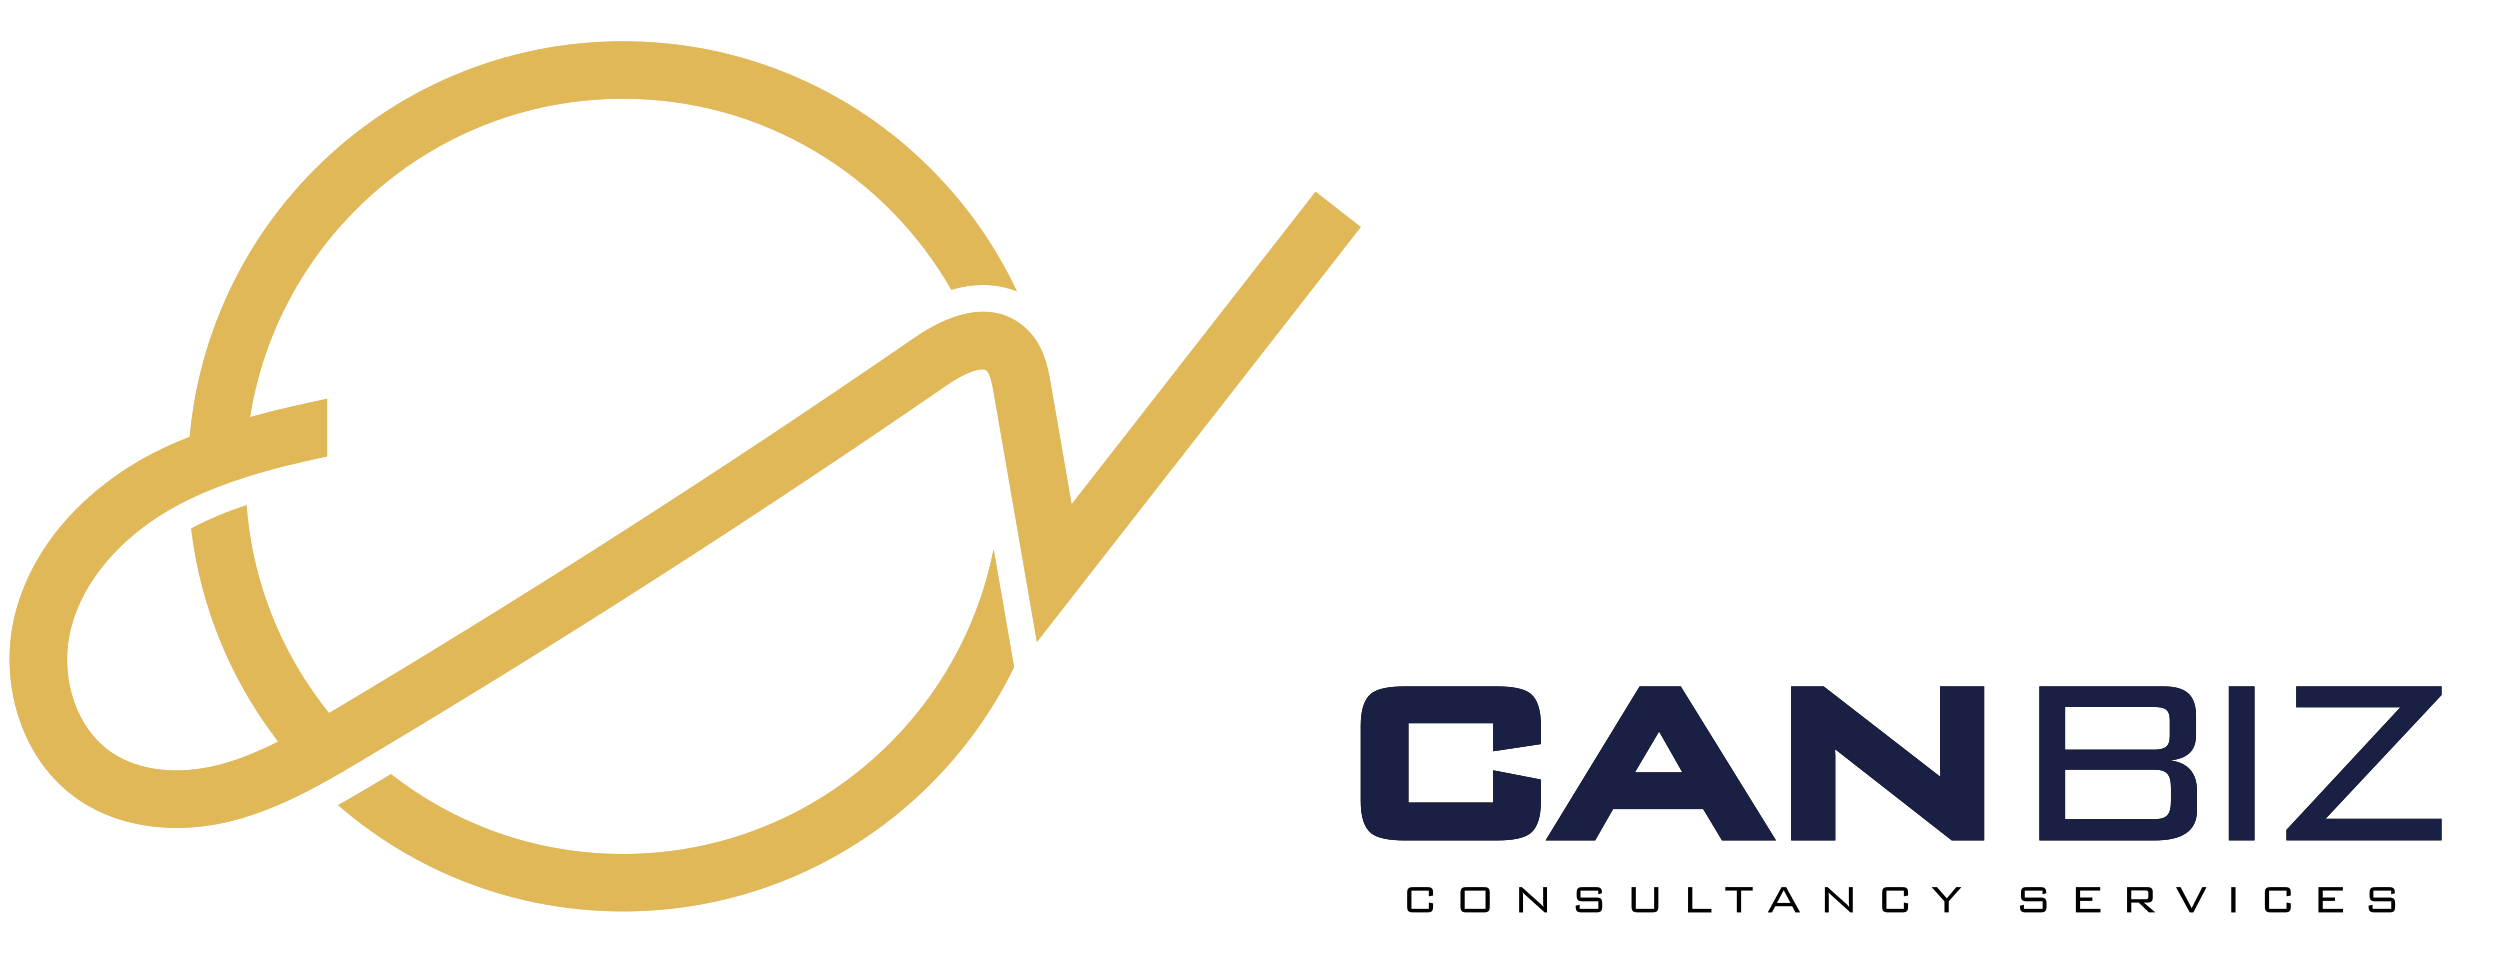
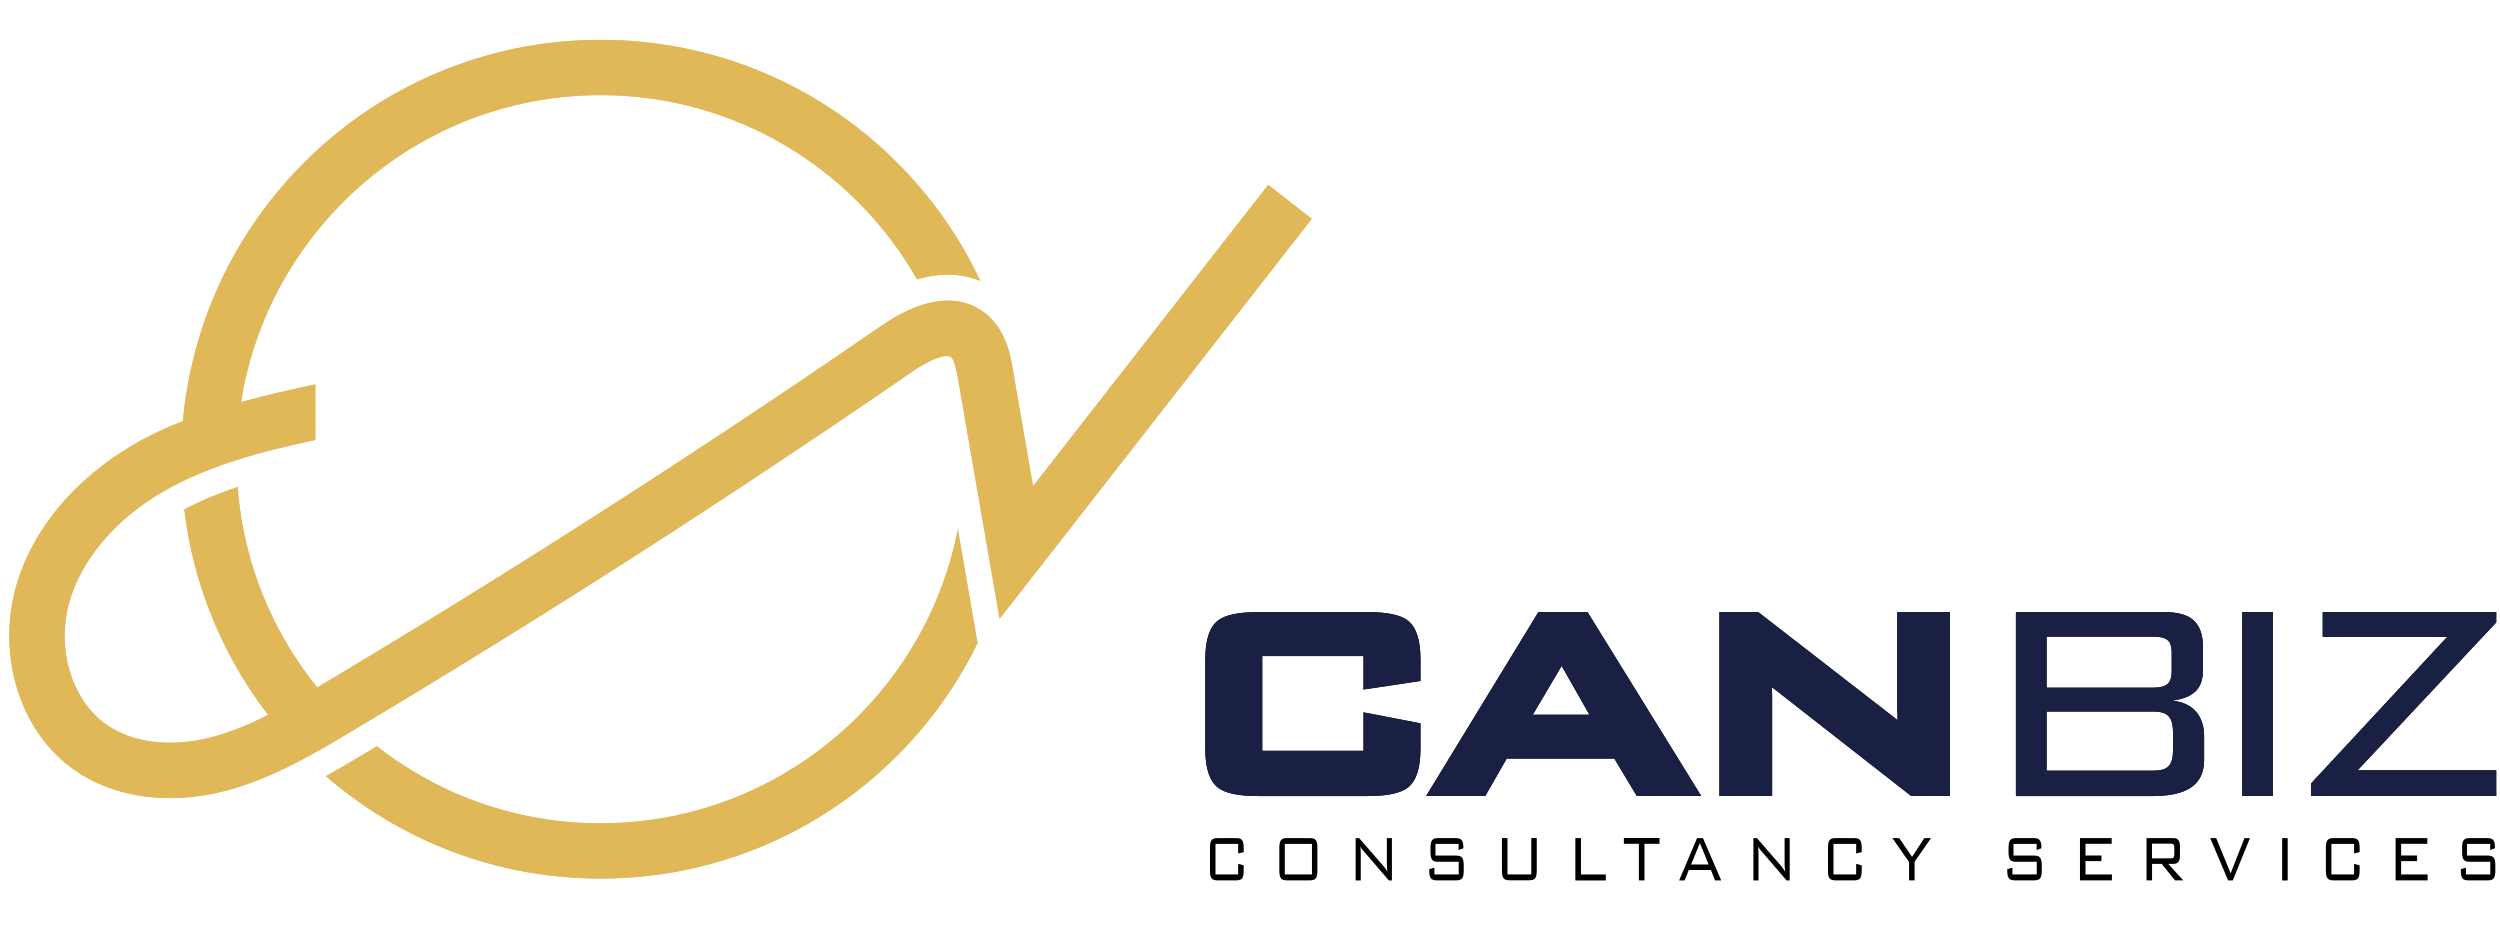
- <svg xmlns="http://www.w3.org/2000/svg" id="Layer_1" version="1.1" viewBox="170 200 511.89 200.28">
-   <defs>
-     <style>
-       .st0, .st1 {
-         fill: #e1c58d;
-       }
- 
-       .st0, .st2 {
-         fill-rule: evenodd;
-       }
- 
-       .st3 {
-         fill: #cfcfce;
-       }
- 
-       .st2 {
-         fill: #e1b858;
-       }
- 
-       .st4 {
-         fill: #1a2044;
-       }
- 
-       .st5 {
-         fill: #010101;
-       }
-     </style>
-   </defs>
-   <g>
-     <g>
-       <path class="st0" d="M448.62,246.49l-66.31,84.96-.73-4.24-8.09-46.68c-.23-1.31-.7-4.03-1.49-4.68-.06-.05-.15-.1-.25-.14-.97-.34-3.65.23-7.99,3.23-38.38,26.44-78.12,51.95-118.15,75.84-.53.32-1.06.63-1.59.95-2.77,1.65-5.8,3.46-9.04,5.2-5.31,2.86-11.18,5.55-17.41,7.13-3.87.98-7.72,1.46-11.44,1.46-7.42,0-14.33-1.92-19.86-5.65-5.93-4-10.28-10.03-12.59-17.45-2.13-6.85-2.28-14.41-.43-21.29,3.31-12.29,12.3-23.23,25.31-30.81,3.17-1.85,6.65-3.46,10.28-4.88.18-2.06.44-4.11.77-6.15,1.13-7.01,3.09-13.84,5.88-20.43,4.49-10.61,10.91-20.13,19.09-28.31,8.18-8.18,17.7-14.6,28.31-19.09,10.99-4.65,22.65-7,34.68-7s23.69,2.36,34.68,7c10.61,4.49,20.14,10.91,28.31,19.09,7.35,7.35,13.28,15.79,17.66,25.12-2.17-.88-4.51-1.33-6.94-1.33-2.09,0-4.26.33-6.49.99-13.32-23.35-38.46-39.12-67.22-39.12-36.4,0-67,25.28-75.18,59.2-.48,1.97-.88,3.97-1.19,5.99,5.46-1.51,10.88-2.72,15.78-3.76v11.81c-5.54,1.18-11.21,2.51-16.73,4.27-3.99,1.27-7.9,2.76-11.62,4.58-1.4.68-2.77,1.41-4.11,2.19-10.16,5.92-17.41,14.56-19.87,23.7-2.69,9.98.77,20.88,8.23,25.91,5.53,3.73,13.48,4.65,21.82,2.54,4.21-1.07,8.32-2.8,12.26-4.79-1.13-1.47-2.22-2.97-3.25-4.5-3.2-4.75-5.95-9.8-8.2-15.13-3.26-7.71-5.39-15.75-6.37-24.01,3.57-1.9,7.39-3.47,11.34-4.78,1.06,14.11,5.93,27.18,13.58,38.17,1.05,1.51,2.15,2.98,3.31,4.41.22-.13.44-.26.66-.39,40.35-24.04,80.42-49.74,119.09-76.37,3.93-2.71,7.35-4.23,10.3-4.93,5.65-1.34,9.58.34,12.15,2.47,1.15.96,2.05,2.05,2.76,3.19,1.84,2.97,2.42,6.3,2.81,8.55l4.28,24.73,49.95-64,9.29,7.25Z" />
-       <path class="st1" d="M373.45,312.42c-6.96,35.54-38.34,62.45-75.89,62.45-17.9,0-34.39-6.11-47.51-16.36-1.07.64-2.15,1.28-3.22,1.92-2.36,1.41-4.9,2.92-7.61,4.42,7.07,6.14,15.01,11.09,23.66,14.76,10.99,4.65,22.65,7,34.68,7s23.69-2.36,34.68-7c10.61-4.49,20.14-10.91,28.31-19.09,7.04-7.04,12.77-15.07,17.09-23.93l-4.19-24.17Z" />
-     </g>
-     <g>
-       <path class="st2" d="M448.62,246.49l-66.31,84.96-.73-4.24-8.09-46.68c-.23-1.31-.7-4.03-1.49-4.68-.06-.05-.15-.1-.25-.14-.97-.34-3.65.23-7.99,3.23-38.38,26.44-78.12,51.95-118.15,75.84-.53.32-1.06.63-1.59.95-2.77,1.65-5.8,3.46-9.04,5.2-5.31,2.86-11.18,5.55-17.41,7.13-3.87.98-7.72,1.46-11.44,1.46-7.42,0-14.33-1.92-19.86-5.65-5.93-4-10.28-10.03-12.59-17.45-2.13-6.85-2.28-14.41-.43-21.29,3.31-12.29,12.3-23.23,25.31-30.81,3.17-1.85,6.65-3.46,10.28-4.88.18-2.06.44-4.11.77-6.15,1.13-7.01,3.09-13.84,5.88-20.43,4.49-10.61,10.91-20.13,19.09-28.31,8.18-8.18,17.7-14.6,28.31-19.09,10.99-4.65,22.65-7,34.68-7s23.69,2.36,34.68,7c10.61,4.49,20.14,10.91,28.31,19.09,7.35,7.35,13.28,15.79,17.66,25.12-2.17-.88-4.51-1.33-6.94-1.33-2.09,0-4.26.33-6.49.99-13.32-23.35-38.46-39.12-67.22-39.12-36.4,0-67,25.28-75.18,59.2-.48,1.97-.88,3.97-1.19,5.99,5.46-1.51,10.88-2.72,15.78-3.76v11.81c-5.54,1.18-11.21,2.51-16.73,4.27-3.99,1.27-7.9,2.76-11.62,4.58-1.4.68-2.77,1.41-4.11,2.19-10.16,5.92-17.41,14.56-19.87,23.7-2.69,9.98.77,20.88,8.23,25.91,5.53,3.73,13.48,4.65,21.82,2.54,4.21-1.07,8.32-2.8,12.26-4.79-1.13-1.47-2.22-2.97-3.25-4.5-3.2-4.75-5.95-9.8-8.2-15.13-3.26-7.71-5.39-15.75-6.37-24.01,3.57-1.9,7.39-3.47,11.34-4.78,1.06,14.11,5.93,27.18,13.58,38.17,1.05,1.51,2.15,2.98,3.31,4.41.22-.13.44-.26.66-.39,40.35-24.04,80.42-49.74,119.09-76.37,3.93-2.71,7.35-4.23,10.3-4.93,5.65-1.34,9.58.34,12.15,2.47,1.15.96,2.05,2.05,2.76,3.19,1.84,2.97,2.42,6.3,2.81,8.55l4.28,24.73,49.95-64,9.29,7.25Z" />
-       <path class="st2" d="M373.45,312.42c-6.96,35.54-38.34,62.45-75.89,62.45-17.9,0-34.39-6.11-47.51-16.36-1.07.64-2.15,1.28-3.22,1.92-2.36,1.41-4.9,2.92-7.61,4.42,7.07,6.14,15.01,11.09,23.66,14.76,10.99,4.65,22.65,7,34.68,7s23.69-2.36,34.68-7c10.61-4.49,20.14-10.91,28.31-19.09,7.04-7.04,12.77-15.07,17.09-23.93l-4.19-24.17Z" />
-     </g>
-   </g>
-   <g>
-     <g>
-       <path class="st5" d="M485.51,364.01c0,3.26-.71,5.46-2.14,6.6-1.22.98-3.52,1.47-6.9,1.47h-18.81c-3.38,0-5.68-.49-6.9-1.47-1.43-1.14-2.14-3.34-2.14-6.6v-15.39c0-3.26.71-5.46,2.14-6.6,1.22-.98,3.52-1.47,6.9-1.47h18.81c3.38,0,5.68.49,6.9,1.47,1.43,1.14,2.14,3.34,2.14,6.6v3.73l-9.77,1.47v-5.74h-17.35v16.25h17.35v-6.6l9.77,1.89v4.4Z" />
-       <path class="st5" d="M533.65,372.07h-11.06l-3.85-6.41h-18.45l-3.67,6.41h-10.14l19.24-31.52h8.43l19.49,31.52ZM514.47,358.14l-4.76-8.37-4.95,8.37h9.71Z" />
-       <path class="st5" d="M576.28,372.07h-6.66l-23.52-18.39c-.08-.04-.2-.12-.37-.24.04.49.06.9.06,1.22v17.41h-9.04v-31.52h6.66l22.54,17.47c.28.24.73.59,1.34,1.04v-.92c-.04-.45-.06-.77-.06-.98v-16.61h9.04v31.52Z" />
-       <path class="st5" d="M587.58,340.55h25.41c4.58,0,6.66,1.71,6.66,6.11v3.67c0,2.63-.86,4.83-5.25,5.38,3.54.43,5.44,2.57,5.44,6.17v4.03c0,4.21-2.93,6.17-8.74,6.17h-23.52v-31.52ZM614.28,347.51c0-2.26-.98-2.75-3.24-2.75h-18.2v8.74h18.2c2.26,0,3.24-.61,3.24-2.81v-3.18ZM614.52,361.38c0-2.93-.92-3.79-3.48-3.79h-18.2v10.14h18.2c2.63,0,3.48-.86,3.48-3.73v-2.63Z" />
-       <path class="st5" d="M626.37,340.55h5.25v31.52h-5.25v-31.52Z" />
-       <path class="st5" d="M638.16,369.93l23.33-25.11h-21.32v-4.28h29.75v1.77l-23.76,25.35h23.76v4.4h-31.76v-2.14Z" />
-     </g>
-     <g>
-       <path class="st4" d="M485.51,364.01c0,3.26-.71,5.46-2.14,6.6-1.22.98-3.52,1.47-6.9,1.47h-18.81c-3.38,0-5.68-.49-6.9-1.47-1.43-1.14-2.14-3.34-2.14-6.6v-15.39c0-3.26.71-5.46,2.14-6.6,1.22-.98,3.52-1.47,6.9-1.47h18.81c3.38,0,5.68.49,6.9,1.47,1.43,1.14,2.14,3.34,2.14,6.6v3.73l-9.77,1.47v-5.74h-17.35v16.25h17.35v-6.6l9.77,1.89v4.4Z" />
-       <path class="st4" d="M533.65,372.07h-11.06l-3.85-6.41h-18.45l-3.67,6.41h-10.14l19.24-31.52h8.43l19.49,31.52ZM514.47,358.14l-4.76-8.37-4.95,8.37h9.71Z" />
-       <path class="st4" d="M576.28,372.07h-6.66l-23.52-18.39c-.08-.04-.2-.12-.37-.24.04.49.06.9.06,1.22v17.41h-9.04v-31.52h6.66l22.54,17.47c.28.24.73.59,1.34,1.04v-.92c-.04-.45-.06-.77-.06-.98v-16.61h9.04v31.52Z" />
-       <path class="st4" d="M587.58,340.55h25.41c4.58,0,6.66,1.71,6.66,6.11v3.67c0,2.63-.86,4.83-5.25,5.38,3.54.43,5.44,2.57,5.44,6.17v4.03c0,4.21-2.93,6.17-8.74,6.17h-23.52v-31.52ZM614.28,347.51c0-2.26-.98-2.75-3.24-2.75h-18.2v8.74h18.2c2.26,0,3.24-.61,3.24-2.81v-3.18ZM614.52,361.38c0-2.93-.92-3.79-3.48-3.79h-18.2v10.14h18.2c2.63,0,3.48-.86,3.48-3.73v-2.63Z" />
-       <path class="st4" d="M626.37,340.55h5.25v31.52h-5.25v-31.52Z" />
-       <path class="st4" d="M638.16,369.93l23.33-25.11h-21.32v-4.28h29.75v1.77l-23.76,25.35h23.76v4.4h-31.76v-2.14Z" />
-     </g>
-   </g>
-   <g>
-     <g>
-       <path class="st3" d="M458.99,382.35v3.74h3.58v-1.29l.86.18v.61c0,.96-.27,1.22-1.2,1.22h-2.89c-.93,0-1.21-.27-1.21-1.22v-2.72c0-.95.28-1.22,1.21-1.22h2.89c.93,0,1.2.26,1.2,1.22v.49l-.86.16v-1.17h-3.58Z" />
-       <path class="st3" d="M470.26,381.65h3.57c.93,0,1.2.27,1.2,1.22v2.72c0,.95-.27,1.22-1.2,1.22h-3.57c-.92,0-1.21-.26-1.21-1.22v-2.72c0-.96.29-1.22,1.21-1.22ZM474.18,386.09v-3.74h-4.28v3.74h4.28Z" />
-       <path class="st3" d="M481.06,381.65h.54l3.86,3.45c.18.16.38.38.59.65-.08-.48-.08-.9-.08-1.27v-2.83h.79v5.17h-.48l-3.97-3.59c-.15-.14-.35-.29-.52-.58.05.38.06.75.06,1.13v3.04h-.79v-5.17Z" />
-       <path class="st3" d="M493.61,382.35v1.44h3.25c.94,0,1.2.29,1.2,1.22v.58c0,.95-.27,1.22-1.2,1.22h-3.01c-.93,0-1.21-.27-1.21-1.22v-.14l.8-.19v.83h3.84v-1.55h-3.24c-.92,0-1.2-.26-1.2-1.22v-.45c0-.96.28-1.22,1.2-1.22h2.75c.86,0,1.21.24,1.21,1.13v.11l-.74.21v-.75h-3.65Z" />
-       <path class="st3" d="M504.94,386.09h3.76v-4.45h.85v3.94c0,.95-.27,1.22-1.2,1.22h-3.06c-.92,0-1.21-.26-1.21-1.22v-3.94h.86v4.45Z" />
-       <path class="st3" d="M515.65,381.65h.86v4.45h3.91v.72h-4.78v-5.17Z" />
-       <path class="st3" d="M526.49,386.81h-.86v-4.47h-2.36v-.7h5.6v.7h-2.37v4.47Z" />
-       <path class="st3" d="M534.79,381.65h.92l2.87,5.17h-.95l-.66-1.27h-3.49l-.66,1.27h-.85l2.82-5.17ZM536.62,384.88l-1.39-2.64-1.39,2.64h2.78Z" />
-       <path class="st3" d="M543.66,381.65h.54l3.86,3.45c.18.16.38.38.59.65-.08-.48-.08-.9-.08-1.27v-2.83h.79v5.17h-.48l-3.97-3.59c-.15-.14-.35-.29-.52-.58.05.38.06.75.06,1.13v3.04h-.79v-5.17Z" />
-       <path class="st3" d="M556.25,382.35v3.74h3.58v-1.29l.86.18v.61c0,.96-.27,1.22-1.2,1.22h-2.89c-.93,0-1.21-.27-1.21-1.22v-2.72c0-.95.28-1.22,1.21-1.22h2.89c.93,0,1.2.26,1.2,1.22v.49l-.86.16v-1.17h-3.58Z" />
-       <path class="st3" d="M568.15,384.56l-2.62-2.91h1.07l2.02,2.3,1.93-2.3h1.05l-2.59,2.89v2.27h-.86v-2.25Z" />
-       <path class="st3" d="M584.58,382.35v1.44h3.25c.94,0,1.2.29,1.2,1.22v.58c0,.95-.27,1.22-1.2,1.22h-3.01c-.93,0-1.21-.27-1.21-1.22v-.14l.8-.19v.83h3.84v-1.55h-3.24c-.92,0-1.2-.26-1.2-1.22v-.45c0-.96.28-1.22,1.2-1.22h2.75c.86,0,1.21.24,1.21,1.13v.11l-.74.21v-.75h-3.65Z" />
-       <path class="st3" d="M595.05,381.65h4.98v.69h-4.12v1.44h2.51v.68h-2.51v1.64h4.16v.71h-5.02v-5.17Z" />
-       <path class="st3" d="M605.52,381.65h4.17c.75,0,1.09.28,1.09,1v1.15c0,.72-.34,1-1.09,1h-.76l2.36,2.01h-1.28l-2.1-2.01h-1.52v2.01h-.86v-5.17ZM606.38,382.32v1.81h2.96c.38,0,.56-.09.56-.53v-.75c0-.43-.18-.53-.56-.53h-2.96Z" />
-       <path class="st3" d="M615.55,381.65h.93l2.28,4.31,2.18-4.31h.85l-2.7,5.17h-.72l-2.82-5.17Z" />
-       <path class="st3" d="M626.87,381.65h.86v5.17h-.86v-5.17Z" />
-       <path class="st3" d="M634.61,382.35v3.74h3.58v-1.29l.86.18v.61c0,.96-.27,1.22-1.2,1.22h-2.89c-.93,0-1.21-.27-1.21-1.22v-2.72c0-.95.28-1.22,1.21-1.22h2.89c.93,0,1.2.26,1.2,1.22v.49l-.86.16v-1.17h-3.58Z" />
-       <path class="st3" d="M644.73,381.65h4.98v.69h-4.12v1.44h2.51v.68h-2.51v1.64h4.16v.71h-5.02v-5.17Z" />
-       <path class="st3" d="M655.96,382.35v1.44h3.25c.94,0,1.2.29,1.2,1.22v.58c0,.95-.27,1.22-1.2,1.22h-3.01c-.93,0-1.21-.27-1.21-1.22v-.14l.8-.19v.83h3.84v-1.55h-3.24c-.92,0-1.2-.26-1.2-1.22v-.45c0-.96.28-1.22,1.2-1.22h2.75c.86,0,1.21.24,1.21,1.13v.11l-.74.21v-.75h-3.65Z" />
-     </g>
-     <g>
-       <path d="M458.99,382.35v3.74h3.58v-1.29l.86.18v.61c0,.96-.27,1.22-1.2,1.22h-2.89c-.93,0-1.21-.27-1.21-1.22v-2.72c0-.95.28-1.22,1.21-1.22h2.89c.93,0,1.2.26,1.2,1.22v.49l-.86.16v-1.17h-3.58Z" />
-       <path d="M470.26,381.65h3.57c.93,0,1.2.27,1.2,1.22v2.72c0,.95-.27,1.22-1.2,1.22h-3.57c-.92,0-1.21-.26-1.21-1.22v-2.72c0-.96.29-1.22,1.21-1.22ZM474.18,386.09v-3.74h-4.28v3.74h4.28Z" />
-       <path d="M481.06,381.65h.54l3.86,3.45c.18.16.38.38.59.65-.08-.48-.08-.9-.08-1.27v-2.83h.79v5.17h-.48l-3.97-3.59c-.15-.14-.35-.29-.52-.58.05.38.06.75.06,1.13v3.04h-.79v-5.17Z" />
-       <path d="M493.61,382.35v1.44h3.25c.94,0,1.2.29,1.2,1.22v.58c0,.95-.27,1.22-1.2,1.22h-3.01c-.93,0-1.21-.27-1.21-1.22v-.14l.8-.19v.83h3.84v-1.55h-3.24c-.92,0-1.2-.26-1.2-1.22v-.45c0-.96.28-1.22,1.2-1.22h2.75c.86,0,1.21.24,1.21,1.13v.11l-.74.21v-.75h-3.65Z" />
-       <path d="M504.94,386.09h3.76v-4.45h.85v3.94c0,.95-.27,1.22-1.2,1.22h-3.06c-.92,0-1.21-.26-1.21-1.22v-3.94h.86v4.45Z" />
-       <path d="M515.65,381.65h.86v4.45h3.91v.72h-4.78v-5.17Z" />
-       <path d="M526.49,386.81h-.86v-4.47h-2.36v-.7h5.6v.7h-2.37v4.47Z" />
-       <path d="M534.79,381.65h.92l2.87,5.17h-.95l-.66-1.27h-3.49l-.66,1.27h-.85l2.82-5.17ZM536.62,384.88l-1.39-2.64-1.39,2.64h2.78Z" />
-       <path d="M543.66,381.65h.54l3.86,3.45c.18.16.38.38.59.65-.08-.48-.08-.9-.08-1.27v-2.83h.79v5.17h-.48l-3.97-3.59c-.15-.14-.35-.29-.52-.58.05.38.06.75.06,1.13v3.04h-.79v-5.17Z" />
-       <path d="M556.25,382.35v3.74h3.58v-1.29l.86.18v.61c0,.96-.27,1.22-1.2,1.22h-2.89c-.93,0-1.21-.27-1.21-1.22v-2.72c0-.95.28-1.22,1.21-1.22h2.89c.93,0,1.2.26,1.2,1.22v.49l-.86.16v-1.17h-3.58Z" />
-       <path d="M568.15,384.56l-2.62-2.91h1.07l2.02,2.3,1.93-2.3h1.05l-2.59,2.89v2.27h-.86v-2.25Z" />
-       <path d="M584.58,382.35v1.44h3.25c.94,0,1.2.29,1.2,1.22v.58c0,.95-.27,1.22-1.2,1.22h-3.01c-.93,0-1.21-.27-1.21-1.22v-.14l.8-.19v.83h3.84v-1.55h-3.24c-.92,0-1.2-.26-1.2-1.22v-.45c0-.96.28-1.22,1.2-1.22h2.75c.86,0,1.21.24,1.21,1.13v.11l-.74.21v-.75h-3.65Z" />
-       <path d="M595.05,381.65h4.98v.69h-4.12v1.44h2.51v.68h-2.51v1.64h4.16v.71h-5.02v-5.17Z" />
-       <path d="M605.52,381.65h4.17c.75,0,1.09.28,1.09,1v1.15c0,.72-.34,1-1.09,1h-.76l2.36,2.01h-1.28l-2.1-2.01h-1.52v2.01h-.86v-5.17ZM606.38,382.32v1.81h2.96c.38,0,.56-.09.56-.53v-.75c0-.43-.18-.53-.56-.53h-2.96Z" />
-       <path d="M615.55,381.65h.93l2.28,4.31,2.18-4.31h.85l-2.7,5.17h-.72l-2.82-5.17Z" />
-       <path d="M626.87,381.65h.86v5.17h-.86v-5.17Z" />
-       <path d="M634.61,382.35v3.74h3.58v-1.29l.86.18v.61c0,.96-.27,1.22-1.2,1.22h-2.89c-.93,0-1.21-.27-1.21-1.22v-2.72c0-.95.28-1.22,1.21-1.22h2.89c.93,0,1.2.26,1.2,1.22v.49l-.86.16v-1.17h-3.58Z" />
-       <path d="M644.73,381.65h4.98v.69h-4.12v1.44h2.51v.68h-2.51v1.64h4.16v.71h-5.02v-5.17Z" />
-       <path d="M655.96,382.35v1.44h3.25c.94,0,1.2.29,1.2,1.22v.58c0,.95-.27,1.22-1.2,1.22h-3.01c-.93,0-1.21-.27-1.21-1.22v-.14l.8-.19v.83h3.84v-1.55h-3.24c-.92,0-1.2-.26-1.2-1.22v-.45c0-.96.28-1.22,1.2-1.22h2.75c.86,0,1.21.24,1.21,1.13v.11l-.74.21v-.75h-3.65Z" />
-     </g>
-   </g>
+ <svg xmlns="http://www.w3.org/2000/svg" width="531" height="201" viewBox="0 0 531 201" fill="none">
+   <path fill-rule="evenodd" clip-rule="evenodd" d="M278.62 46.49L212.31 131.45L211.58 127.21L203.49 80.53C203.26 79.22 202.79 76.5 202 75.85C201.94 75.8 201.85 75.75 201.75 75.71C200.78 75.37 198.1 75.94 193.76 78.94C155.38 105.38 115.64 130.89 75.61 154.78C75.08 155.1 74.55 155.41 74.02 155.73C71.25 157.38 68.22 159.19 64.98 160.93C59.67 163.79 53.8 166.48 47.57 168.06C43.7 169.04 39.85 169.52 36.13 169.52C28.71 169.52 21.8 167.6 16.27 163.87C10.34 159.87 5.99 153.84 3.68 146.42C1.55 139.57 1.4 132.01 3.25 125.13C6.56 112.84 15.55 101.9 28.56 94.32C31.73 92.47 35.21 90.86 38.84 89.44C39.02 87.38 39.28 85.33 39.61 83.29C40.74 76.28 42.7 69.45 45.49 62.86C49.98 52.25 56.4 42.73 64.58 34.55C72.76 26.37 82.28 19.95 92.89 15.46C103.88 10.81 115.54 8.46 127.57 8.46C139.6 8.46 151.26 10.82 162.25 15.46C172.86 19.95 182.39 26.37 190.56 34.55C197.91 41.9 203.84 50.34 208.22 59.67C206.05 58.79 203.71 58.34 201.28 58.34C199.19 58.34 197.02 58.67 194.79 59.33C181.47 35.98 156.33 20.21 127.57 20.21C91.17 20.21 60.57 45.49 52.39 79.41C51.91 81.38 51.51 83.38 51.2 85.4C56.66 83.89 62.08 82.68 66.98 81.64V93.45C61.44 94.63 55.77 95.96 50.25 97.72C46.26 98.99 42.35 100.48 38.63 102.3C37.23 102.98 35.86 103.71 34.52 104.49C24.36 110.41 17.11 119.05 14.65 128.19C11.96 138.17 15.42 149.07 22.88 154.1C28.41 157.83 36.36 158.75 44.7 156.64C48.91 155.57 53.02 153.84 56.96 151.85C55.83 150.38 54.74 148.88 53.71 147.35C50.51 142.6 47.76 137.55 45.51 132.22C42.25 124.51 40.12 116.47 39.14 108.21C42.71 106.31 46.53 104.74 50.48 103.43C51.54 117.54 56.41 130.61 64.06 141.6C65.11 143.11 66.21 144.58 67.37 146.01C67.59 145.88 67.81 145.75 68.03 145.62C108.38 121.58 148.45 95.88 187.12 69.25C191.05 66.54 194.47 65.02 197.42 64.32C203.07 62.98 207 64.66 209.57 66.79C210.72 67.75 211.62 68.84 212.33 69.98C214.17 72.95 214.75 76.28 215.14 78.53L219.42 103.26L269.37 39.26L278.66 46.51L278.62 46.49Z" fill="#E1C58D" />
+   <path d="M203.45 112.42C196.49 147.96 165.11 174.87 127.56 174.87C109.66 174.87 93.17 168.76 80.05 158.51C78.98 159.15 77.9 159.79 76.83 160.43C74.47 161.84 71.93 163.35 69.22 164.85C76.29 170.99 84.23 175.94 92.88 179.61C103.87 184.26 115.53 186.61 127.56 186.61C139.59 186.61 151.25 184.25 162.24 179.61C172.85 175.12 182.38 168.7 190.55 160.52C197.59 153.48 203.32 145.45 207.64 136.59L203.45 112.42Z" fill="#E1C58D" />
+   <path fill-rule="evenodd" clip-rule="evenodd" d="M278.62 46.49L212.31 131.45L211.58 127.21L203.49 80.53C203.26 79.22 202.79 76.5 202 75.85C201.94 75.8 201.85 75.75 201.75 75.71C200.78 75.37 198.1 75.94 193.76 78.94C155.38 105.38 115.64 130.89 75.61 154.78C75.08 155.1 74.55 155.41 74.02 155.73C71.25 157.38 68.22 159.19 64.98 160.93C59.67 163.79 53.8 166.48 47.57 168.06C43.7 169.04 39.85 169.52 36.13 169.52C28.71 169.52 21.8 167.6 16.27 163.87C10.34 159.87 5.99 153.84 3.68 146.42C1.55 139.57 1.4 132.01 3.25 125.13C6.56 112.84 15.55 101.9 28.56 94.32C31.73 92.47 35.21 90.86 38.84 89.44C39.02 87.38 39.28 85.33 39.61 83.29C40.74 76.28 42.7 69.45 45.49 62.86C49.98 52.25 56.4 42.73 64.58 34.55C72.76 26.37 82.28 19.95 92.89 15.46C103.88 10.81 115.54 8.46 127.57 8.46C139.6 8.46 151.26 10.82 162.25 15.46C172.86 19.95 182.39 26.37 190.56 34.55C197.91 41.9 203.84 50.34 208.22 59.67C206.05 58.79 203.71 58.34 201.28 58.34C199.19 58.34 197.02 58.67 194.79 59.33C181.47 35.98 156.33 20.21 127.57 20.21C91.17 20.21 60.57 45.49 52.39 79.41C51.91 81.38 51.51 83.38 51.2 85.4C56.66 83.89 62.08 82.68 66.98 81.64V93.45C61.44 94.63 55.77 95.96 50.25 97.72C46.26 98.99 42.35 100.48 38.63 102.3C37.23 102.98 35.86 103.71 34.52 104.49C24.36 110.41 17.11 119.05 14.65 128.19C11.96 138.17 15.42 149.07 22.88 154.1C28.41 157.83 36.36 158.75 44.7 156.64C48.91 155.57 53.02 153.84 56.96 151.85C55.83 150.38 54.74 148.88 53.71 147.35C50.51 142.6 47.76 137.55 45.51 132.22C42.25 124.51 40.12 116.47 39.14 108.21C42.71 106.31 46.53 104.74 50.48 103.43C51.54 117.54 56.41 130.61 64.06 141.6C65.11 143.11 66.21 144.58 67.37 146.01C67.59 145.88 67.81 145.75 68.03 145.62C108.38 121.58 148.45 95.88 187.12 69.25C191.05 66.54 194.47 65.02 197.42 64.32C203.07 62.98 207 64.66 209.57 66.79C210.72 67.75 211.62 68.84 212.33 69.98C214.17 72.95 214.75 76.28 215.14 78.53L219.42 103.26L269.37 39.26L278.66 46.51L278.62 46.49Z" fill="#E1B858" />
+   <path fill-rule="evenodd" clip-rule="evenodd" d="M203.45 112.42C196.49 147.96 165.11 174.87 127.56 174.87C109.66 174.87 93.17 168.76 80.05 158.51C78.98 159.15 77.9 159.79 76.83 160.43C74.47 161.84 71.93 163.35 69.22 164.85C76.29 170.99 84.23 175.94 92.88 179.61C103.87 184.26 115.53 186.61 127.56 186.61C139.59 186.61 151.25 184.25 162.24 179.61C172.85 175.12 182.38 168.7 190.55 160.52C197.59 153.48 203.32 145.45 207.64 136.59L203.45 112.42Z" fill="#E1B858" />
+   <path d="M258.161 179.234V185.732H262.992V183.49L264.153 183.803V184.863C264.153 186.531 263.789 186.983 262.533 186.983H258.633C257.378 186.983 257 186.513 257 184.863V180.137C257 178.486 257.378 178.017 258.633 178.017H262.533C263.789 178.017 264.153 178.469 264.153 180.137V180.988L262.992 181.266V179.234H258.161Z" fill="#CFCFCE" />
+   <path d="M273.371 178.017H278.189C279.444 178.017 279.808 178.486 279.808 180.137V184.863C279.808 186.513 279.444 186.983 278.189 186.983H273.371C272.129 186.983 271.738 186.531 271.738 184.863V180.137C271.738 178.469 272.129 178.017 273.371 178.017ZM278.661 185.732V179.234H272.885V185.732H278.661Z" fill="#CFCFCE" />
+   <path d="M287.947 178.017H288.675L293.885 184.012C294.128 184.29 294.398 184.672 294.681 185.141C294.573 184.307 294.573 183.577 294.573 182.934V178.017H295.639V187H294.992L289.634 180.763C289.431 180.519 289.161 180.259 288.932 179.755C288.999 180.415 289.013 181.058 289.013 181.718V187H287.947V178.017Z" fill="#CFCFCE" />
+   <path d="M304.884 179.234V181.736H309.271C310.539 181.736 310.89 182.239 310.89 183.855V184.863C310.89 186.513 310.526 186.983 309.271 186.983H305.208C303.953 186.983 303.575 186.513 303.575 184.863V184.62L304.655 184.29V185.732H309.837V183.039H305.465C304.223 183.039 303.845 182.587 303.845 180.919V180.137C303.845 178.469 304.223 178.017 305.465 178.017H309.176C310.337 178.017 310.809 178.434 310.809 179.981V180.172L309.81 180.537V179.234H304.884Z" fill="#CFCFCE" />
+   <path d="M320.175 185.732H325.25V178H326.397V184.846C326.397 186.496 326.033 186.965 324.778 186.965H320.648C319.406 186.965 319.015 186.513 319.015 184.846V178H320.175V185.732Z" fill="#CFCFCE" />
+   <path d="M334.63 178.017H335.791V185.749H341.067V187H334.616V178.017H334.63Z" fill="#CFCFCE" />
+   <path d="M349.26 186.983H348.099V179.216H344.914V178H352.472V179.216H349.273V186.983H349.26Z" fill="#CFCFCE" />
+   <path d="M360.461 178.017H361.703L365.577 187H364.294L363.404 184.793H358.693L357.803 187H356.655L360.461 178.017ZM362.931 183.629L361.055 179.042L359.179 183.629H362.931Z" fill="#CFCFCE" />
+   <path d="M372.433 178.017H373.161L378.371 184.012C378.614 184.29 378.884 184.672 379.167 185.141C379.059 184.307 379.059 183.577 379.059 182.934V178.017H380.125V187H379.478L374.12 180.763C373.917 180.519 373.647 180.259 373.418 179.755C373.485 180.415 373.499 181.058 373.499 181.718V187H372.433V178.017Z" fill="#CFCFCE" />
+   <path d="M389.424 179.234V185.732H394.256V183.49L395.416 183.803V184.863C395.416 186.531 395.052 186.983 393.797 186.983H389.897C388.641 186.983 388.264 186.513 388.264 184.863V180.137C388.264 178.486 388.641 178.017 389.897 178.017H393.797C395.052 178.017 395.416 178.469 395.416 180.137V180.988L394.256 181.266V179.234H389.424Z" fill="#CFCFCE" />
+   <path d="M405.485 183.073L401.949 178.017H403.393L406.119 182.014L408.724 178.017H410.141L406.645 183.039V186.983H405.485V183.073Z" fill="#CFCFCE" />
+   <path d="M427.659 179.234V181.736H432.045C433.314 181.736 433.665 182.239 433.665 183.855V184.863C433.665 186.513 433.3 186.983 432.045 186.983H427.983C426.728 186.983 426.35 186.513 426.35 184.863V184.62L427.429 184.29V185.732H432.612V183.039H428.239C426.997 183.039 426.62 182.587 426.62 180.919V180.137C426.62 178.469 426.997 178.017 428.239 178.017H431.951C433.111 178.017 433.584 178.434 433.584 179.981V180.172L432.585 180.537V179.234H427.659Z" fill="#CFCFCE" />
+   <path d="M441.789 178.017H448.51V179.216H442.95V181.718H446.337V182.9H442.95V185.749H448.564V186.983H441.789V178V178.017Z" fill="#CFCFCE" />
+   <path d="M455.92 178.017H461.548C462.56 178.017 463.019 178.504 463.019 179.755V181.753C463.019 183.004 462.56 183.49 461.548 183.49H460.522L463.707 186.983H461.979L459.145 183.49H457.094V186.983H455.933V178L455.92 178.017ZM457.08 179.181V182.326H461.075C461.588 182.326 461.831 182.17 461.831 181.405V180.102C461.831 179.355 461.588 179.181 461.075 179.181H457.08Z" fill="#CFCFCE" />
+   <path d="M469.456 178.017H470.711L473.789 185.506L476.731 178.017H477.878L474.234 187H473.262L469.456 178.017Z" fill="#CFCFCE" />
+   <path d="M484.734 178.017H485.895V187H484.734V178.017Z" fill="#CFCFCE" />
+   <path d="M495.18 179.234V185.732H500.012V183.49L501.172 183.803V184.863C501.172 186.531 500.808 186.983 499.553 186.983H495.652C494.397 186.983 494.019 186.513 494.019 184.863V180.137C494.019 178.486 494.397 178.017 495.652 178.017H499.553C500.808 178.017 501.172 178.469 501.172 180.137V180.988L500.012 181.266V179.234H495.18Z" fill="#CFCFCE" />
+   <path d="M508.838 178.017H515.559V179.216H509.999V181.718H513.386V182.9H509.999V185.749H515.613V186.983H508.838V178V178.017Z" fill="#CFCFCE" />
+   <path d="M523.994 179.234V181.736H528.381C529.649 181.736 530 182.239 530 183.855V184.863C530 186.513 529.636 186.983 528.381 186.983H524.318C523.063 186.983 522.685 186.513 522.685 184.863V184.62L523.765 184.29V185.732H528.947V183.039H524.575C523.333 183.039 522.955 182.587 522.955 180.919V180.137C522.955 178.469 523.333 178.017 524.575 178.017H528.286C529.447 178.017 529.919 178.434 529.919 179.981V180.172L528.92 180.537V179.234H523.994Z" fill="#CFCFCE" />
+   <path d="M258.161 179.234V185.732H262.992V183.49L264.153 183.803V184.863C264.153 186.531 263.789 186.983 262.533 186.983H258.633C257.378 186.983 257 186.513 257 184.863V180.137C257 178.486 257.378 178.017 258.633 178.017H262.533C263.789 178.017 264.153 178.469 264.153 180.137V180.988L262.992 181.266V179.234H258.161Z" fill="black" />
+   <path d="M273.371 178.017H278.189C279.444 178.017 279.808 178.486 279.808 180.137V184.863C279.808 186.513 279.444 186.983 278.189 186.983H273.371C272.129 186.983 271.738 186.531 271.738 184.863V180.137C271.738 178.469 272.129 178.017 273.371 178.017ZM278.661 185.732V179.234H272.885V185.732H278.661Z" fill="black" />
+   <path d="M287.947 178.017H288.675L293.885 184.012C294.128 184.29 294.398 184.672 294.681 185.141C294.573 184.307 294.573 183.577 294.573 182.934V178.017H295.639V187H294.992L289.634 180.763C289.431 180.519 289.161 180.259 288.932 179.755C288.999 180.415 289.013 181.058 289.013 181.718V187H287.947V178.017Z" fill="black" />
+   <path d="M304.884 179.234V181.736H309.271C310.539 181.736 310.89 182.239 310.89 183.855V184.863C310.89 186.513 310.526 186.983 309.271 186.983H305.208C303.953 186.983 303.575 186.513 303.575 184.863V184.62L304.655 184.29V185.732H309.837V183.039H305.465C304.223 183.039 303.845 182.587 303.845 180.919V180.137C303.845 178.469 304.223 178.017 305.465 178.017H309.176C310.337 178.017 310.809 178.434 310.809 179.981V180.172L309.81 180.537V179.234H304.884Z" fill="black" />
+   <path d="M320.175 185.732H325.25V178H326.397V184.846C326.397 186.496 326.033 186.965 324.778 186.965H320.648C319.406 186.965 319.015 186.513 319.015 184.846V178H320.175V185.732Z" fill="black" />
+   <path d="M334.63 178.017H335.791V185.749H341.067V187H334.616V178.017H334.63Z" fill="black" />
+   <path d="M349.26 186.983H348.099V179.216H344.914V178H352.472V179.216H349.273V186.983H349.26Z" fill="black" />
+   <path d="M360.461 178.017H361.703L365.577 187H364.294L363.404 184.793H358.693L357.803 187H356.655L360.461 178.017ZM362.931 183.629L361.055 179.042L359.179 183.629H362.931Z" fill="black" />
+   <path d="M372.433 178.017H373.161L378.371 184.012C378.614 184.29 378.884 184.672 379.167 185.141C379.059 184.307 379.059 183.577 379.059 182.934V178.017H380.125V187H379.478L374.12 180.763C373.917 180.519 373.647 180.259 373.418 179.755C373.485 180.415 373.499 181.058 373.499 181.718V187H372.433V178.017Z" fill="black" />
+   <path d="M389.424 179.234V185.732H394.256V183.49L395.416 183.803V184.863C395.416 186.531 395.052 186.983 393.797 186.983H389.897C388.641 186.983 388.264 186.513 388.264 184.863V180.137C388.264 178.486 388.641 178.017 389.897 178.017H393.797C395.052 178.017 395.416 178.469 395.416 180.137V180.988L394.256 181.266V179.234H389.424Z" fill="black" />
+   <path d="M405.485 183.073L401.949 178.017H403.393L406.119 182.014L408.724 178.017H410.141L406.645 183.039V186.983H405.485V183.073Z" fill="black" />
+   <path d="M427.659 179.234V181.736H432.045C433.314 181.736 433.665 182.239 433.665 183.855V184.863C433.665 186.513 433.3 186.983 432.045 186.983H427.983C426.728 186.983 426.35 186.513 426.35 184.863V184.62L427.429 184.29V185.732H432.612V183.039H428.239C426.997 183.039 426.62 182.587 426.62 180.919V180.137C426.62 178.469 426.997 178.017 428.239 178.017H431.951C433.111 178.017 433.584 178.434 433.584 179.981V180.172L432.585 180.537V179.234H427.659Z" fill="black" />
+   <path d="M441.789 178.017H448.51V179.216H442.95V181.718H446.337V182.9H442.95V185.749H448.564V186.983H441.789V178V178.017Z" fill="black" />
+   <path d="M455.92 178.017H461.548C462.56 178.017 463.019 178.504 463.019 179.755V181.753C463.019 183.004 462.56 183.49 461.548 183.49H460.522L463.707 186.983H461.979L459.145 183.49H457.094V186.983H455.933V178L455.92 178.017ZM457.08 179.181V182.326H461.075C461.588 182.326 461.831 182.17 461.831 181.405V180.102C461.831 179.355 461.588 179.181 461.075 179.181H457.08Z" fill="black" />
+   <path d="M469.456 178.017H470.711L473.789 185.506L476.731 178.017H477.878L474.234 187H473.262L469.456 178.017Z" fill="black" />
+   <path d="M484.734 178.017H485.895V187H484.734V178.017Z" fill="black" />
+   <path d="M495.18 179.234V185.732H500.012V183.49L501.172 183.803V184.863C501.172 186.531 500.808 186.983 499.553 186.983H495.652C494.397 186.983 494.019 186.513 494.019 184.863V180.137C494.019 178.486 494.397 178.017 495.652 178.017H499.553C500.808 178.017 501.172 178.469 501.172 180.137V180.988L500.012 181.266V179.234H495.18Z" fill="black" />
+   <path d="M508.838 178.017H515.559V179.216H509.999V181.718H513.386V182.9H509.999V185.749H515.613V186.983H508.838V178V178.017Z" fill="black" />
+   <path d="M523.994 179.234V181.736H528.381C529.649 181.736 530 182.239 530 183.855V184.863C530 186.513 529.636 186.983 528.381 186.983H524.318C523.063 186.983 522.685 186.513 522.685 184.863V184.62L523.765 184.29V185.732H528.947V183.039H524.575C523.333 183.039 522.955 182.587 522.955 180.919V180.137C522.955 178.469 523.333 178.017 524.575 178.017H528.286C529.447 178.017 529.919 178.434 529.919 179.981V180.172L528.92 180.537V179.234H523.994Z" fill="black" />
+   <path d="M301.709 159.081C301.709 163.12 300.829 165.846 299.057 167.259C297.546 168.473 294.696 169.08 290.508 169.08H267.201C263.013 169.08 260.163 168.473 258.652 167.259C256.88 165.846 256 163.12 256 159.081V140.012C256 135.972 256.88 133.246 258.652 131.834C260.163 130.62 263.013 130.012 267.201 130.012H290.508C294.696 130.012 297.546 130.62 299.057 131.834C300.829 133.246 301.709 135.972 301.709 140.012V144.633L289.603 146.455V139.342H268.106V159.477H289.603V151.299L301.709 153.641V159.093V159.081Z" fill="#010101" />
+   <path d="M361.357 169.068H347.653L342.883 161.125H320.022L315.475 169.068H302.911L326.75 130.012H337.196L361.345 169.068H361.357ZM337.592 151.807L331.694 141.437L325.561 151.807H337.592Z" fill="#010101" />
+   <path d="M414.179 169.068H405.926L376.784 146.281C376.685 146.232 376.536 146.133 376.325 145.984C376.375 146.591 376.4 147.099 376.4 147.496V169.068H365.199V130.012H373.451L401.379 151.659C401.726 151.956 402.284 152.39 403.039 152.947V151.807C402.99 151.25 402.965 150.853 402.965 150.593V130.012H414.166V169.068H414.179Z" fill="#010101" />
+   <path d="M428.18 130.012H459.665C465.34 130.012 467.917 132.131 467.917 137.583V142.13C467.917 145.389 466.851 148.115 461.412 148.797C465.798 149.329 468.152 151.981 468.152 156.442V161.435C468.152 166.651 464.522 169.08 457.323 169.08H428.18V130.025V130.012ZM461.263 138.636C461.263 135.836 460.049 135.229 457.248 135.229H434.698V146.058H457.248C460.049 146.058 461.263 145.302 461.263 142.576V138.636ZM461.56 155.822C461.56 152.192 460.42 151.126 457.248 151.126H434.698V163.69H457.248C460.507 163.69 461.56 162.624 461.56 159.068V155.81V155.822Z" fill="#010101" />
+   <path d="M476.243 130.012H482.748V169.068H476.243V130.012Z" fill="#010101" />
+   <path d="M490.852 166.416L519.759 135.303H493.342V130H530.204V132.193L500.764 163.603H530.204V169.055H490.852V166.404V166.416Z" fill="#010101" />
+   <path d="M301.709 159.081C301.709 163.12 300.829 165.846 299.057 167.259C297.546 168.473 294.696 169.08 290.508 169.08H267.201C263.013 169.08 260.163 168.473 258.652 167.259C256.88 165.846 256 163.12 256 159.081V140.012C256 135.972 256.88 133.246 258.652 131.834C260.163 130.62 263.013 130.012 267.201 130.012H290.508C294.696 130.012 297.546 130.62 299.057 131.834C300.829 133.246 301.709 135.972 301.709 140.012V144.633L289.603 146.455V139.342H268.106V159.477H289.603V151.299L301.709 153.641V159.093V159.081Z" fill="#1A2044" />
+   <path d="M361.357 169.068H347.653L342.883 161.125H320.022L315.475 169.068H302.911L326.75 130.012H337.196L361.345 169.068H361.357ZM337.592 151.807L331.694 141.437L325.561 151.807H337.592Z" fill="#1A2044" />
+   <path d="M414.179 169.068H405.926L376.784 146.281C376.685 146.232 376.536 146.133 376.325 145.984C376.375 146.591 376.4 147.099 376.4 147.496V169.068H365.199V130.012H373.451L401.379 151.659C401.726 151.956 402.284 152.39 403.039 152.947V151.807C402.99 151.25 402.965 150.853 402.965 150.593V130.012H414.166V169.068H414.179Z" fill="#1A2044" />
+   <path d="M428.18 130.012H459.665C465.34 130.012 467.917 132.131 467.917 137.583V142.13C467.917 145.389 466.851 148.115 461.412 148.797C465.798 149.329 468.152 151.981 468.152 156.442V161.435C468.152 166.651 464.522 169.08 457.323 169.08H428.18V130.025V130.012ZM461.263 138.636C461.263 135.836 460.049 135.229 457.248 135.229H434.698V146.058H457.248C460.049 146.058 461.263 145.302 461.263 142.576V138.636ZM461.56 155.822C461.56 152.192 460.42 151.126 457.248 151.126H434.698V163.69H457.248C460.507 163.69 461.56 162.624 461.56 159.068V155.81V155.822Z" fill="#1A2044" />
+   <path d="M476.243 130.012H482.748V169.068H476.243V130.012Z" fill="#1A2044" />
+   <path d="M490.852 166.416L519.759 135.303H493.342V130H530.204V132.193L500.764 163.603H530.204V169.055H490.852V166.404V166.416Z" fill="#1A2044" />
</svg>
